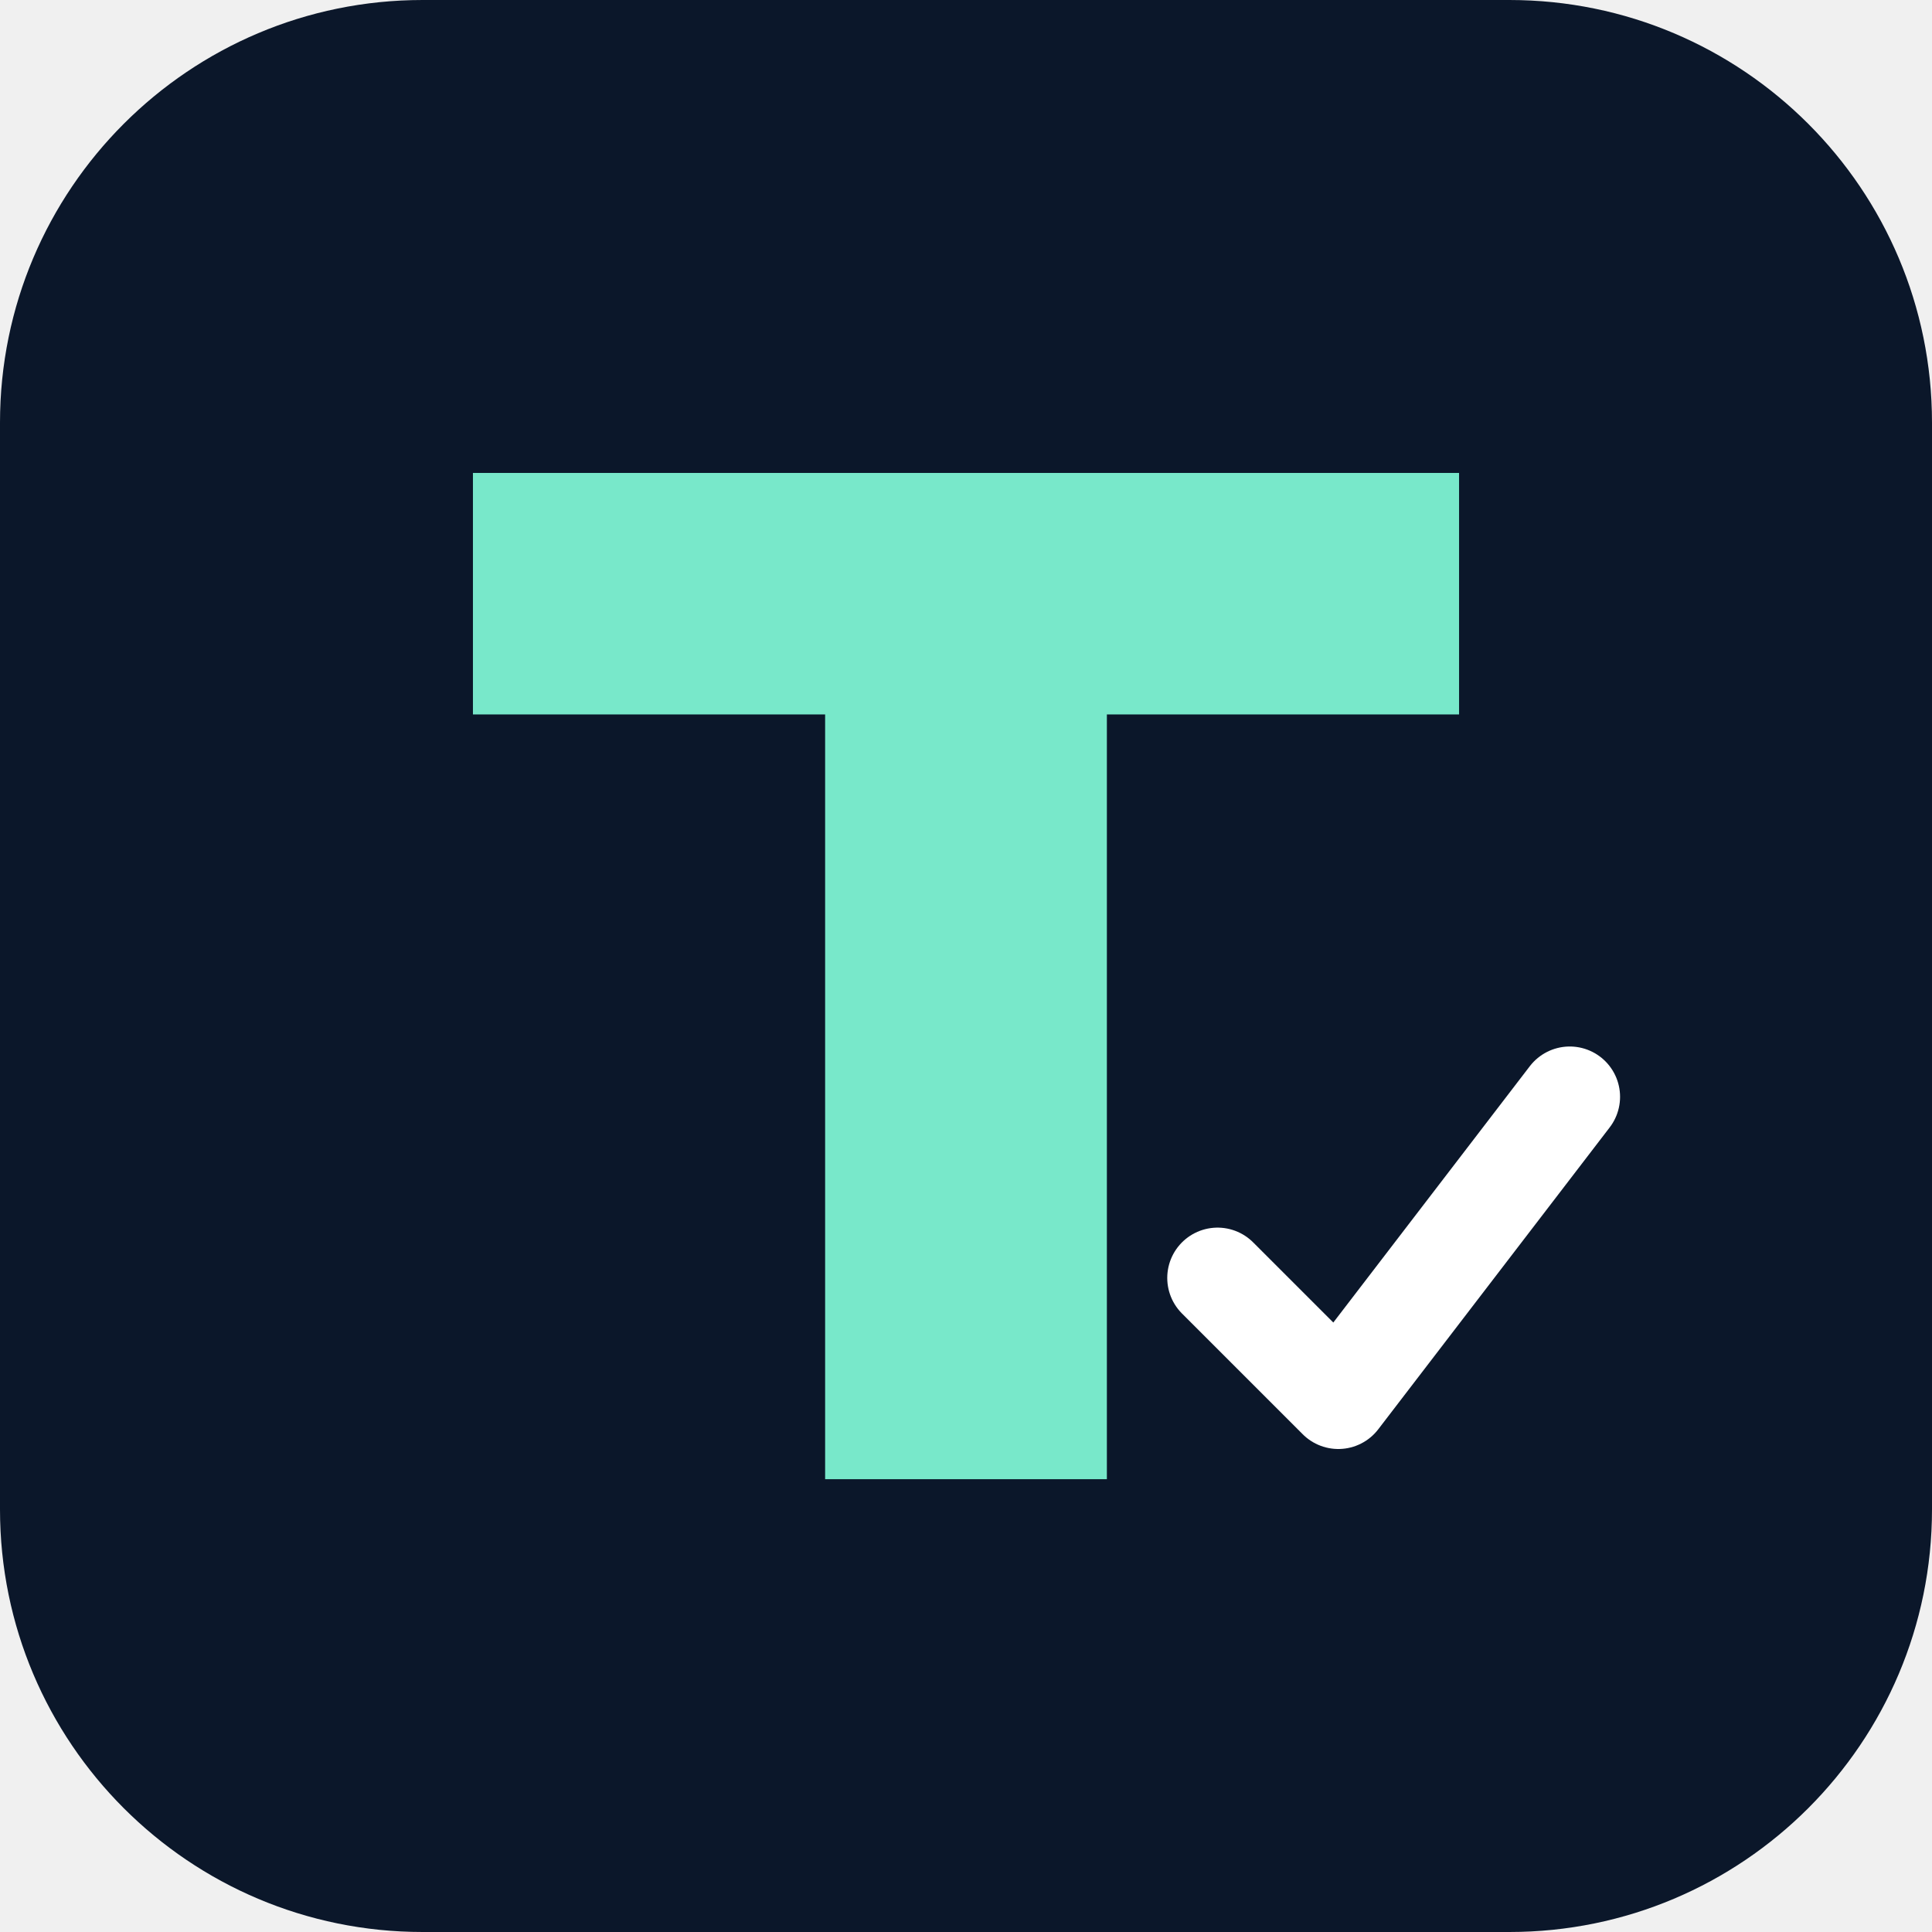
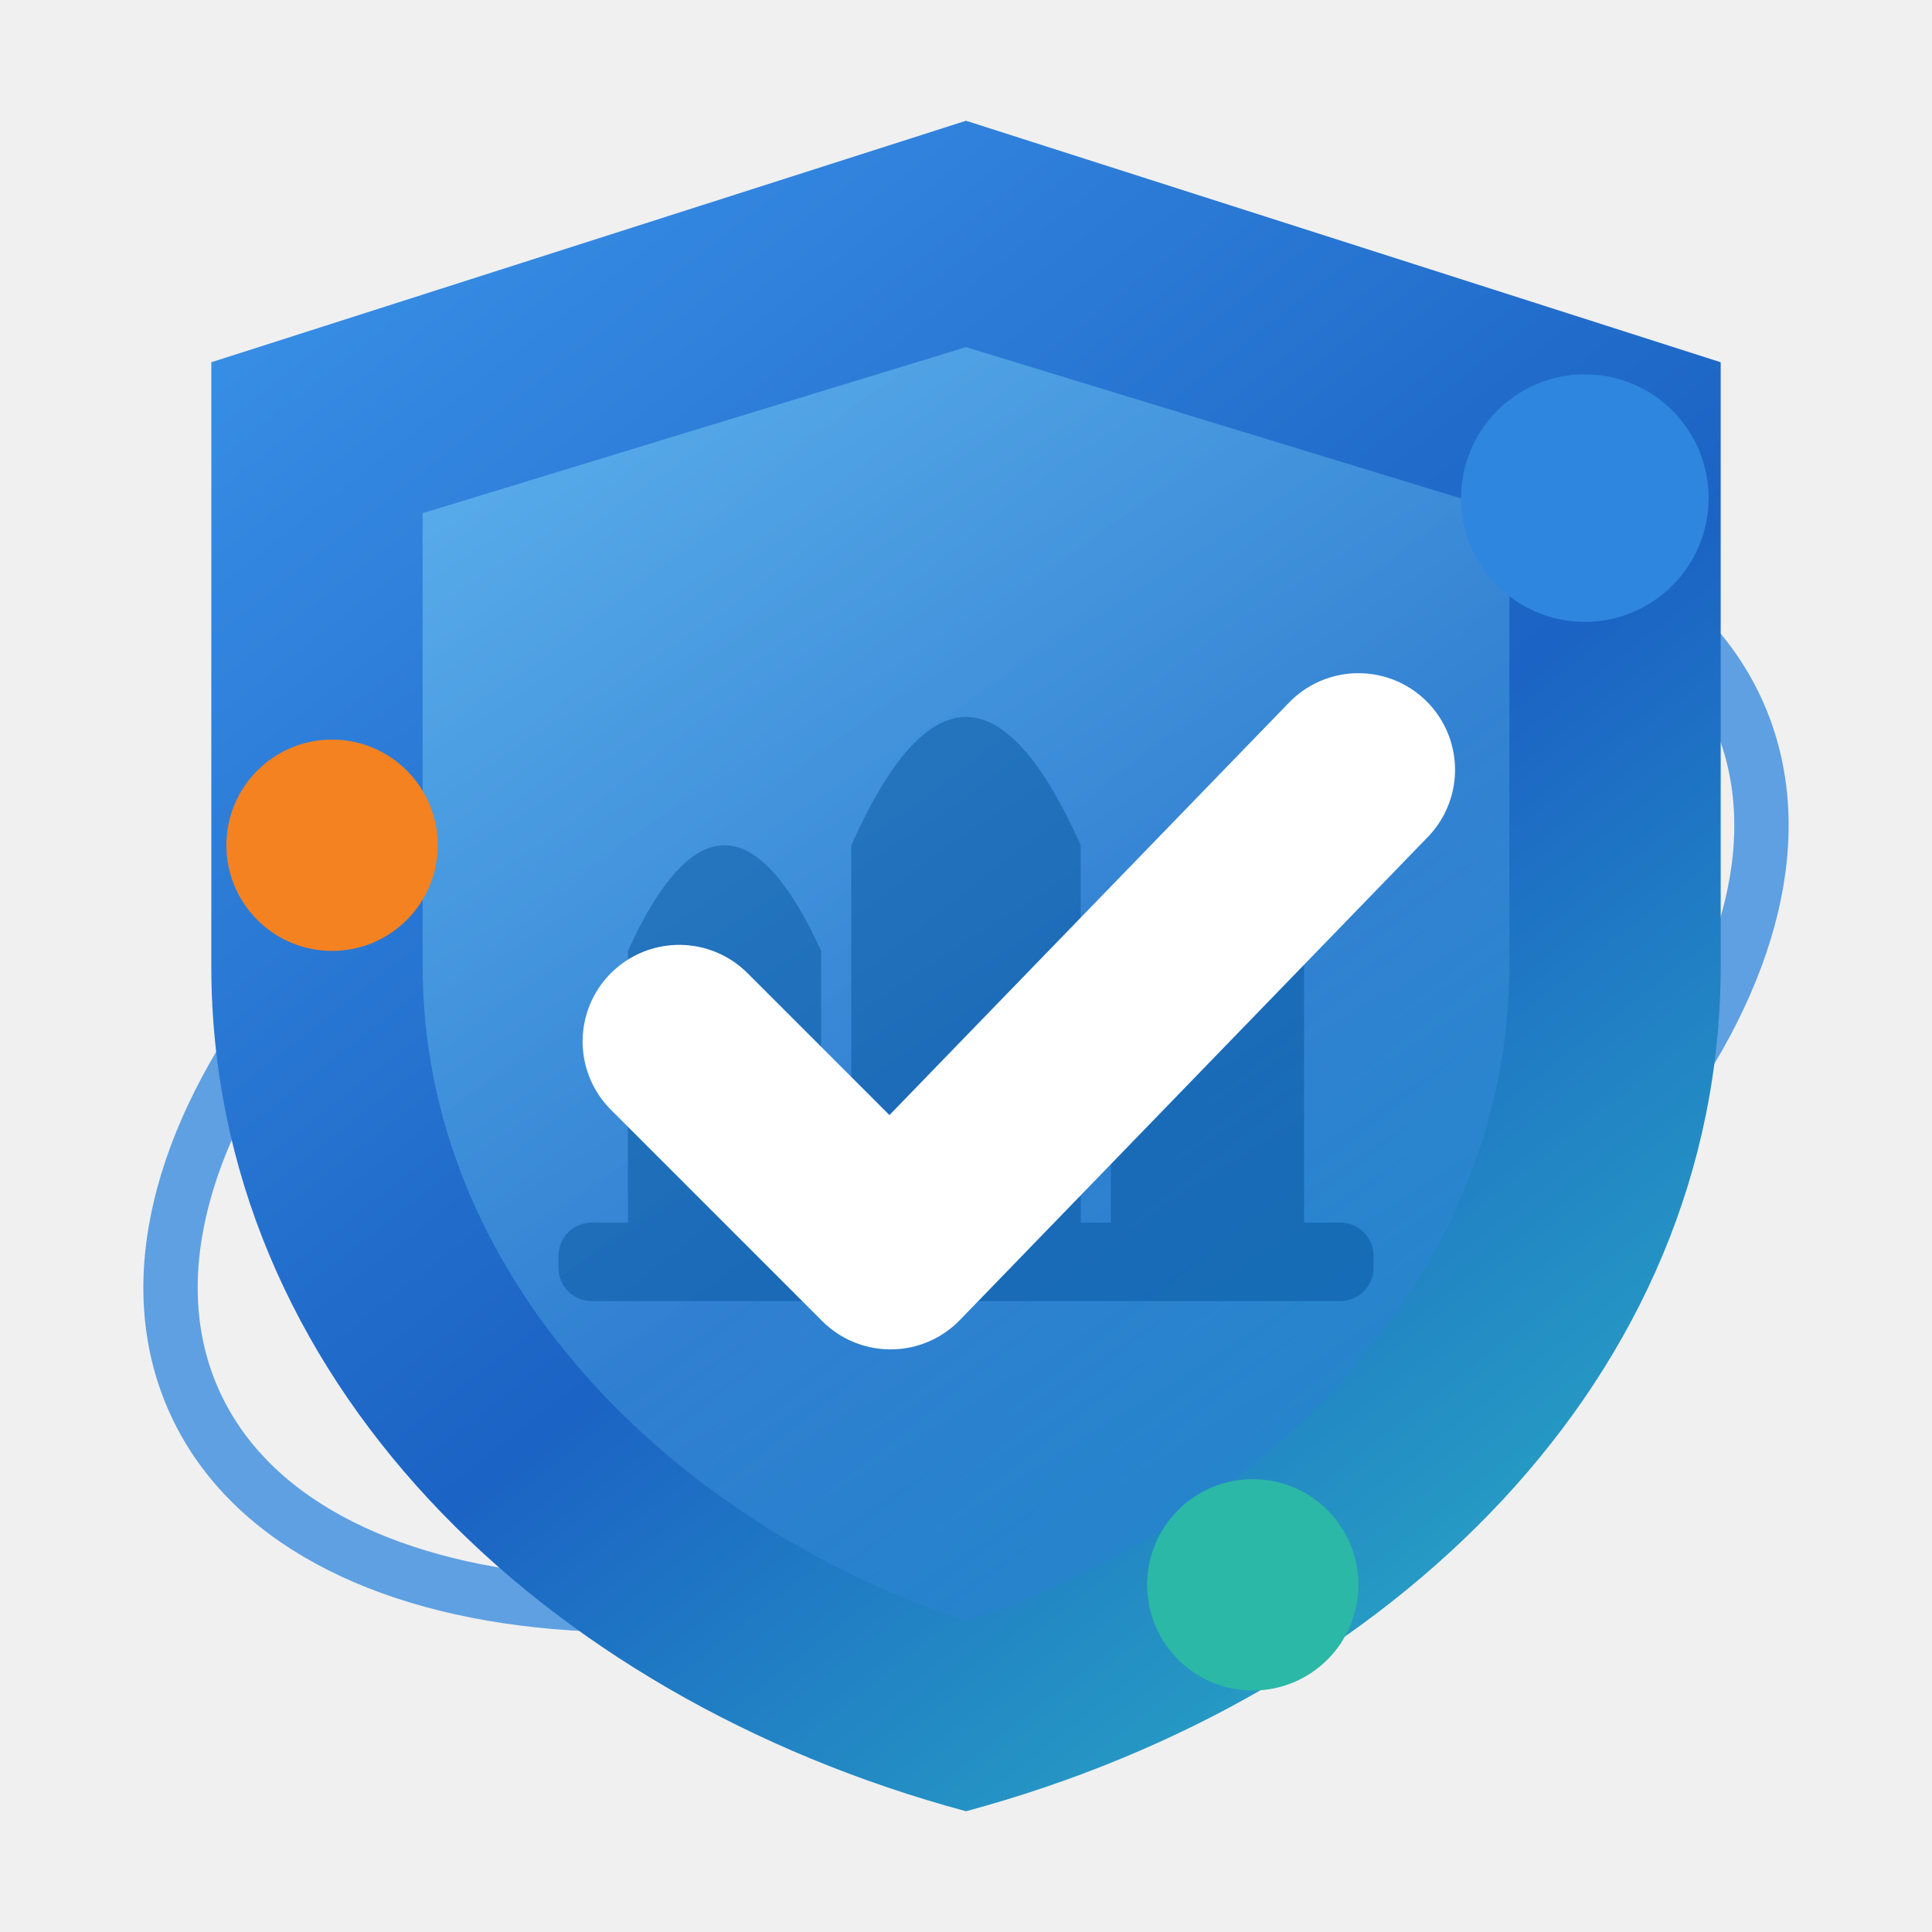
- <svg xmlns="http://www.w3.org/2000/svg" width="192" height="192" viewBox="0 0 192 192">
-   <rect width="192" height="192" rx="42" fill="#0b172a" />
-   <path d="M47 47h98v24h-35v76H82V71H47z" fill="#78e8ca" />
-   <path d="m121 127 12 12 23-30" fill="none" stroke="#fff" stroke-width="10" stroke-linecap="round" stroke-linejoin="round" />
+ <svg xmlns="http://www.w3.org/2000/svg" viewBox="0 0 64 64" role="img" aria-label="Trust.kh">
+   <defs>
+     <linearGradient id="tkShield" x1="10" y1="4" x2="54" y2="60" gradientUnits="userSpaceOnUse">
+       <stop offset="0" stop-color="#3B92E8" />
+       <stop offset=".55" stop-color="#1B63C4" />
+       <stop offset="1" stop-color="#2BB4C4" />
+     </linearGradient>
+     <linearGradient id="tkInner" x1="20" y1="12" x2="46" y2="52" gradientUnits="userSpaceOnUse">
+       <stop offset="0" stop-color="#7FD4F7" />
+       <stop offset="1" stop-color="#1E74CE" />
+     </linearGradient>
+   </defs>
+   <ellipse cx="32" cy="35" rx="28" ry="15.5" transform="rotate(-24 32 35)" fill="none" stroke="#2E86DE" stroke-width="1.8" opacity=".75" />
+   <path d="M32 4 57 12v20c0 13.6-10.9 24.2-25 28C17.9 56.2 7 45.6 7 32V12z" fill="url(#tkShield)" />
+   <path d="M32 11.5 50 17v15c0 10.2-8.1 18.4-18 21.7C22.1 50.4 14 42.2 14 32V17z" fill="url(#tkInner)" opacity=".5" />
+   <g id="tk-towers" fill="#014F99" opacity=".45">
+     <path d="M20.8 41V31.5Q24 24.5 27.2 31.5V41Z" />
+     <path d="M28.2 41V28Q32 19.5 35.8 28V41Z" />
+     <path d="M36.8 41V31.5Q40 24.5 43.2 31.5V41Z" />
+     <rect x="18.5" y="40.5" width="27" height="2.6" rx="1.1" />
+   </g>
+   <path d="M22.5 34.5 29.5 41.5 45 25.5" fill="none" stroke="#fff" stroke-width="6.4" stroke-linecap="round" stroke-linejoin="round" />
+   <circle cx="52.5" cy="16.5" r="4.1" fill="#2E86DE" />
+   <circle cx="11" cy="28" r="3.5" fill="#F58220" />
+   <circle cx="41.5" cy="52.5" r="3.5" fill="#2BB8A6" />
</svg>
